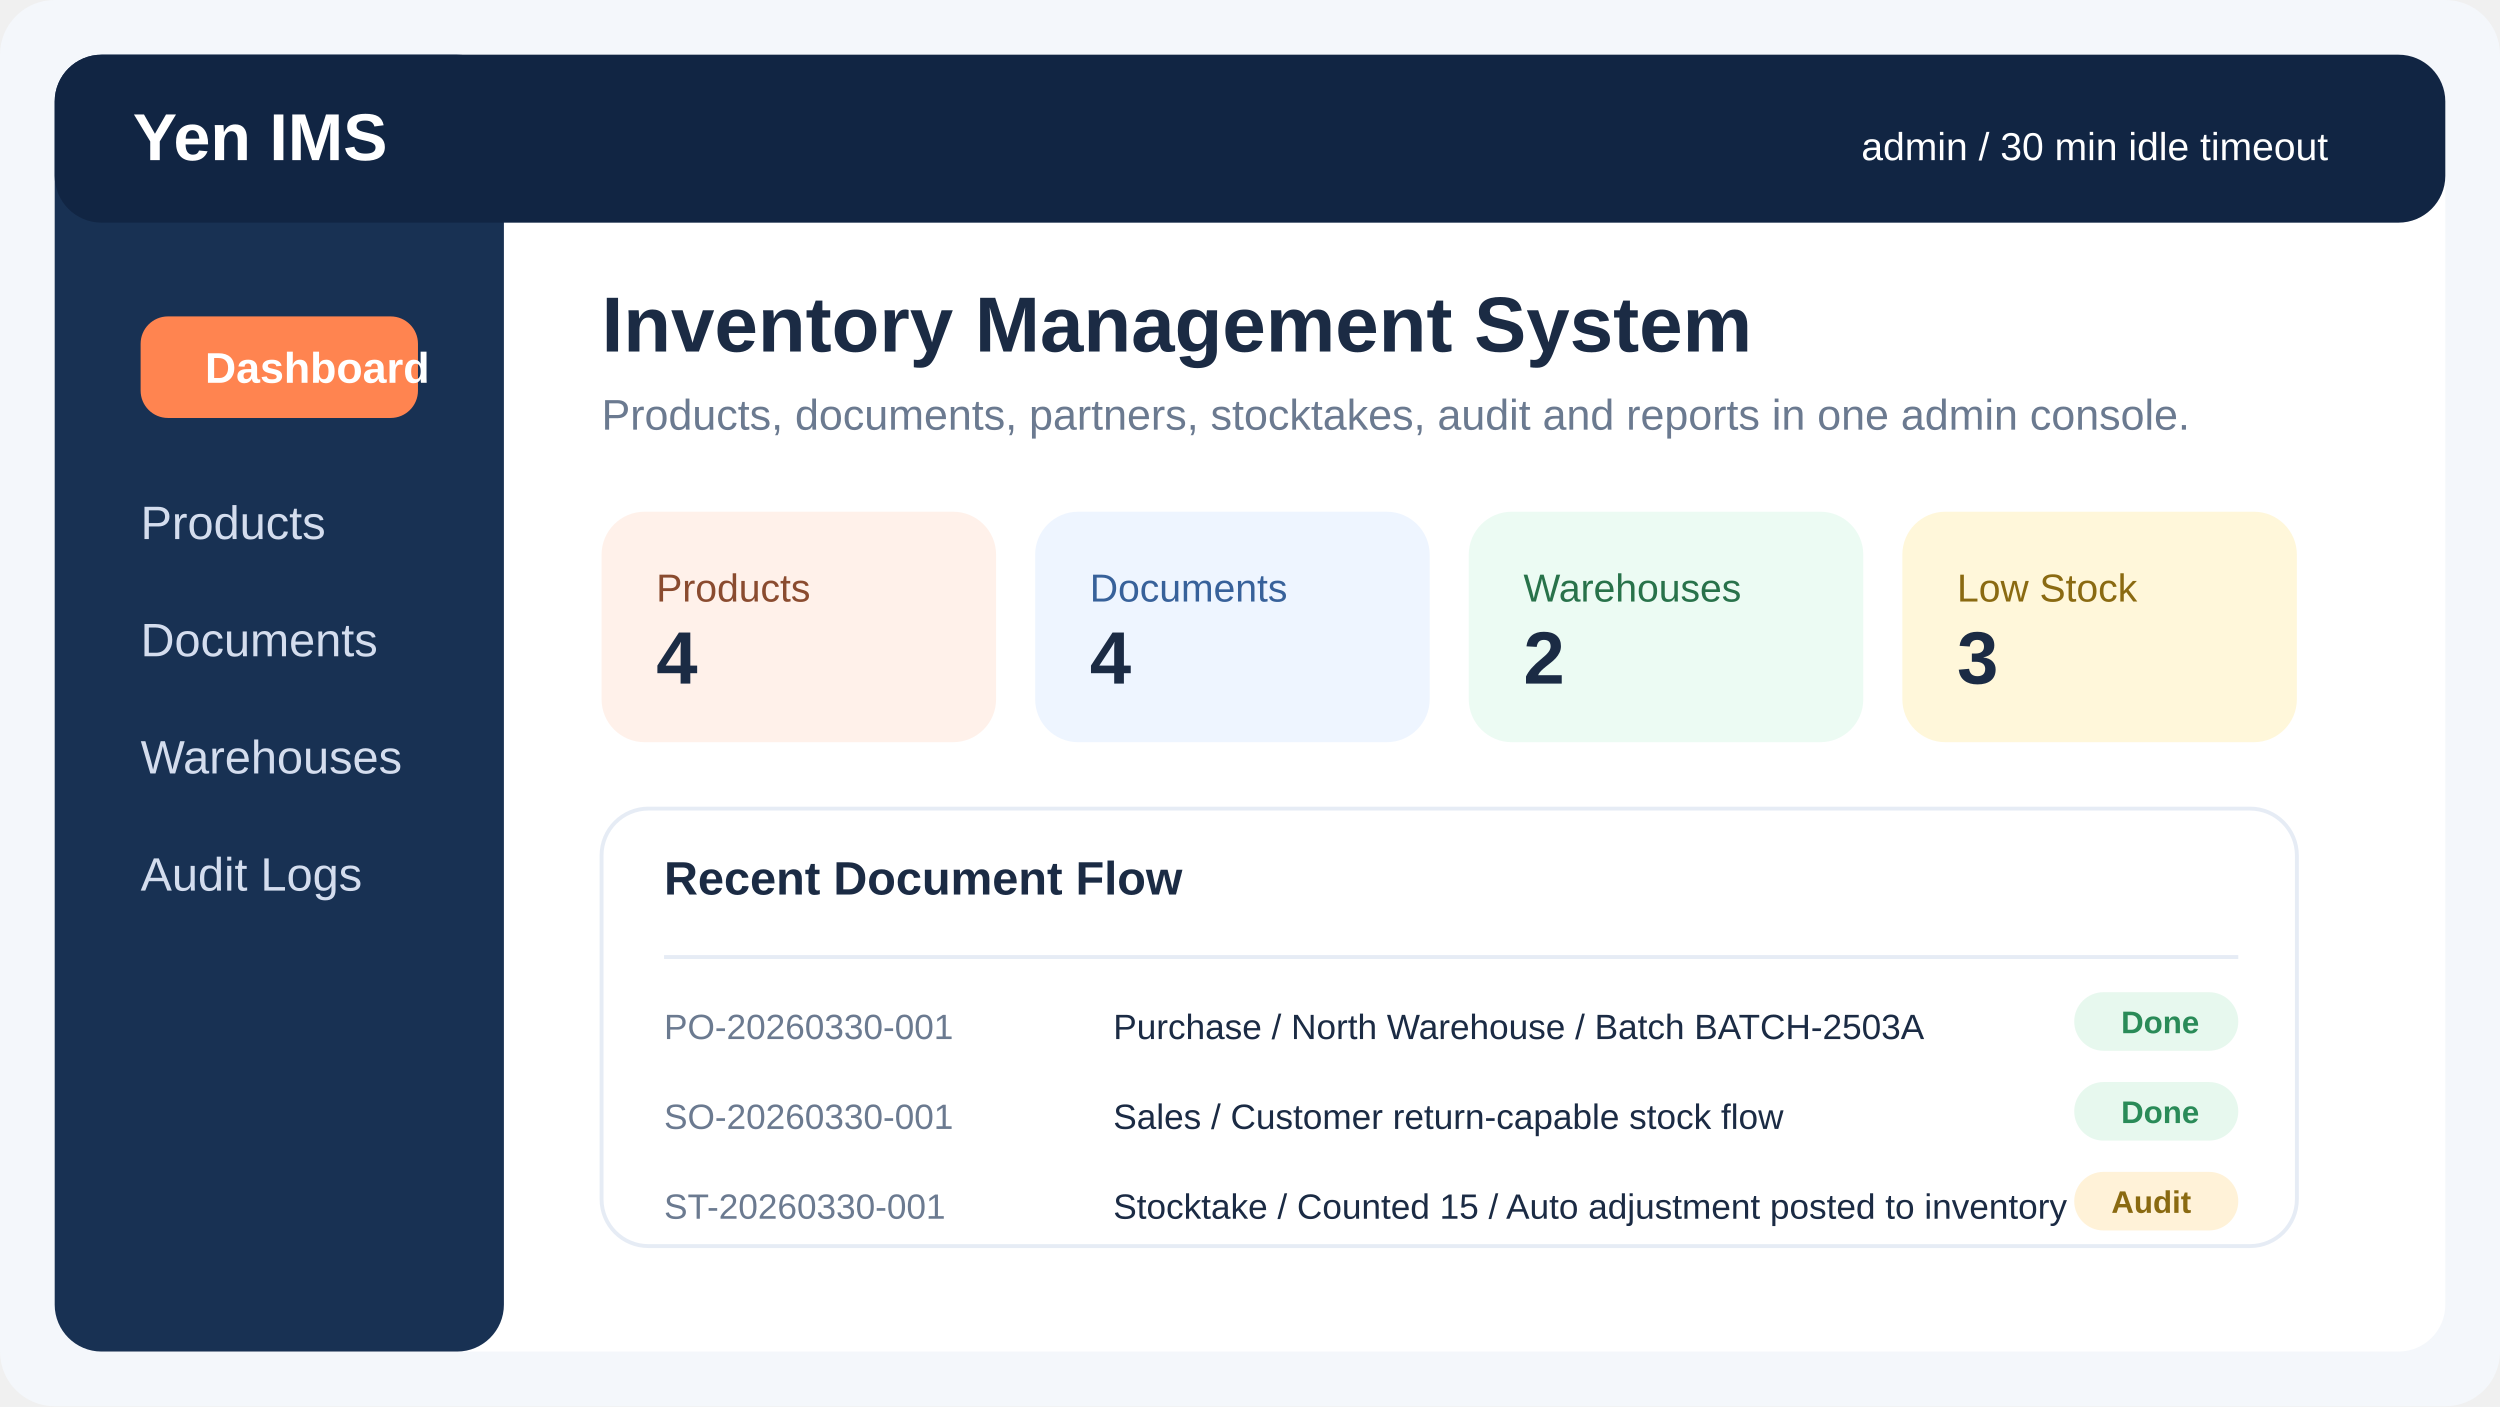
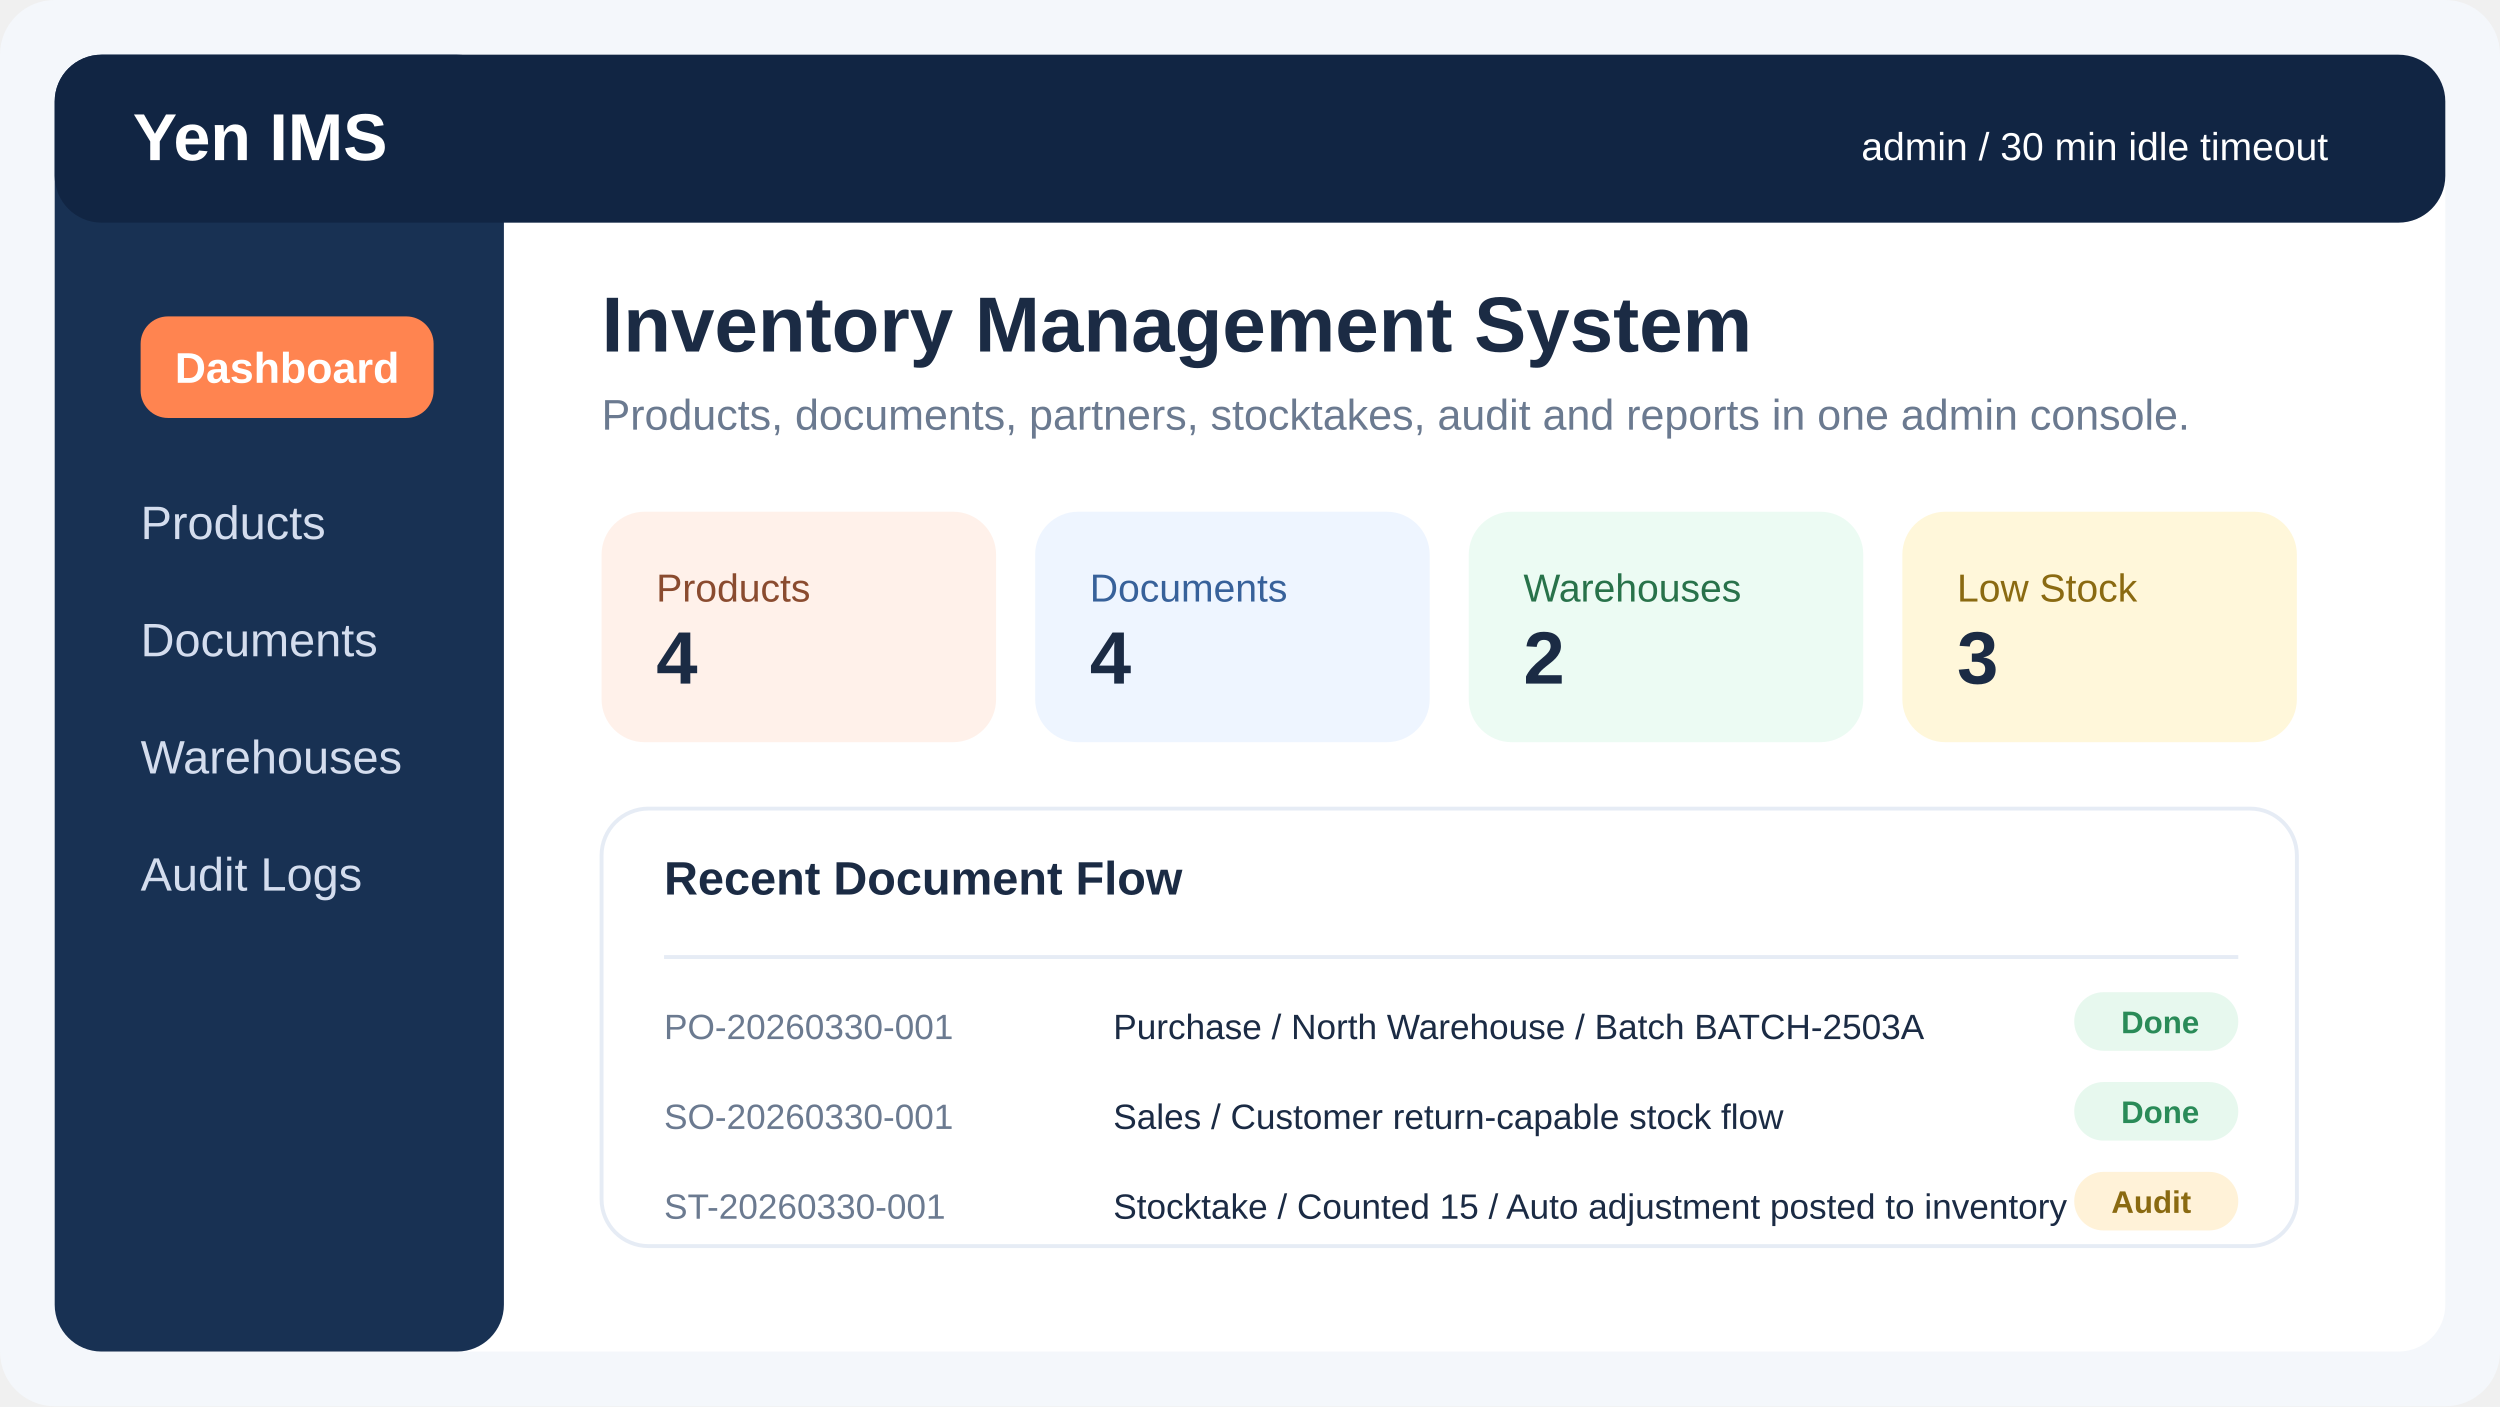
<svg xmlns="http://www.w3.org/2000/svg" width="1280" height="720" viewBox="0 0 1280 720" fill="none">
  <rect width="1280" height="720" rx="28" fill="#F4F7FB" />
  <rect x="28" y="28" width="1224" height="664" rx="24" fill="#FFFFFF" />
  <rect x="28" y="28" width="230" height="664" rx="24" fill="#183153" />
  <rect x="28" y="28" width="1224" height="86" rx="24" fill="#112543" />
  <text x="68" y="82" fill="#FFFFFF" font-size="34" font-family="Arial, Helvetica, sans-serif" font-weight="700">Yen IMS</text>
-   <rect x="72" y="162" width="142" height="52" rx="14" fill="#FF8450" />
-   <text x="105" y="196" fill="#FFFFFF" font-size="22" font-family="Arial, Helvetica, sans-serif" font-weight="700">Dashboard</text>
+   <rect x="72" y="162" width="150" height="52" rx="14" fill="#FF8450" />
+   <text x="147" y="196" text-anchor="middle" fill="#FFFFFF" font-size="22" font-family="Arial, Helvetica, sans-serif" font-weight="700">Dashboard</text>
  <text x="72" y="276" fill="#D4DDEE" font-size="24" font-family="Arial, Helvetica, sans-serif">Products</text>
  <text x="72" y="336" fill="#D4DDEE" font-size="24" font-family="Arial, Helvetica, sans-serif">Documents</text>
  <text x="72" y="396" fill="#D4DDEE" font-size="24" font-family="Arial, Helvetica, sans-serif">Warehouses</text>
  <text x="72" y="456" fill="#D4DDEE" font-size="24" font-family="Arial, Helvetica, sans-serif">Audit Logs</text>
  <text x="953" y="82" fill="#FFFFFF" font-size="20" font-family="Arial, Helvetica, sans-serif">admin / 30 min idle timeout</text>
  <text x="308" y="180" fill="#1B2B44" font-size="40" font-family="Arial, Helvetica, sans-serif" font-weight="700">Inventory Management System</text>
  <text x="308" y="220" fill="#6B7A90" font-size="22" font-family="Arial, Helvetica, sans-serif">Products, documents, partners, stocktakes, audit and reports in one admin console.</text>
  <rect x="308" y="262" width="202" height="118" rx="22" fill="#FFF1EA" />
  <rect x="530" y="262" width="202" height="118" rx="22" fill="#EEF5FF" />
  <rect x="752" y="262" width="202" height="118" rx="22" fill="#ECFBF3" />
  <rect x="974" y="262" width="202" height="118" rx="22" fill="#FFF7DA" />
  <text x="336" y="308" fill="#8A4B2F" font-size="20" font-family="Arial, Helvetica, sans-serif">Products</text>
  <text x="336" y="350" fill="#1B2B44" font-size="38" font-family="Arial, Helvetica, sans-serif" font-weight="700">4</text>
  <text x="558" y="308" fill="#37619A" font-size="20" font-family="Arial, Helvetica, sans-serif">Documents</text>
  <text x="558" y="350" fill="#1B2B44" font-size="38" font-family="Arial, Helvetica, sans-serif" font-weight="700">4</text>
  <text x="780" y="308" fill="#28724A" font-size="20" font-family="Arial, Helvetica, sans-serif">Warehouses</text>
  <text x="780" y="350" fill="#1B2B44" font-size="38" font-family="Arial, Helvetica, sans-serif" font-weight="700">2</text>
  <text x="1002" y="308" fill="#8A6A11" font-size="20" font-family="Arial, Helvetica, sans-serif">Low Stock</text>
  <text x="1002" y="350" fill="#1B2B44" font-size="38" font-family="Arial, Helvetica, sans-serif" font-weight="700">3</text>
  <rect x="308" y="414" width="868" height="224" rx="24" fill="#FFFFFF" stroke="#E6ECF5" stroke-width="2" />
  <text x="340" y="458" fill="#1B2B44" font-size="24" font-family="Arial, Helvetica, sans-serif" font-weight="700">Recent Document Flow</text>
  <line x1="340" y1="490" x2="1146" y2="490" stroke="#E6ECF5" stroke-width="2" />
  <text x="340" y="532" fill="#6B7A90" font-size="18" font-family="Arial, Helvetica, sans-serif">PO-20260330-001</text>
  <text x="570" y="532" fill="#1B2B44" font-size="18" font-family="Arial, Helvetica, sans-serif">Purchase / North Warehouse / Batch BATCH-2503A</text>
  <rect x="1062" y="508" width="84" height="30" rx="15" fill="#E7F8EE" />
  <text x="1086" y="529" fill="#2A8B58" font-size="16" font-family="Arial, Helvetica, sans-serif" font-weight="700">Done</text>
  <text x="340" y="578" fill="#6B7A90" font-size="18" font-family="Arial, Helvetica, sans-serif">SO-20260330-001</text>
  <text x="570" y="578" fill="#1B2B44" font-size="18" font-family="Arial, Helvetica, sans-serif">Sales / Customer return-capable stock flow</text>
  <rect x="1062" y="554" width="84" height="30" rx="15" fill="#E7F8EE" />
  <text x="1086" y="575" fill="#2A8B58" font-size="16" font-family="Arial, Helvetica, sans-serif" font-weight="700">Done</text>
  <text x="340" y="624" fill="#6B7A90" font-size="18" font-family="Arial, Helvetica, sans-serif">ST-20260330-001</text>
  <text x="570" y="624" fill="#1B2B44" font-size="18" font-family="Arial, Helvetica, sans-serif">Stocktake / Counted 15 / Auto adjustment posted to inventory</text>
  <rect x="1062" y="600" width="84" height="30" rx="15" fill="#FFF2D8" />
  <text x="1081" y="621" fill="#8A6A11" font-size="16" font-family="Arial, Helvetica, sans-serif" font-weight="700">Audit</text>
</svg>
